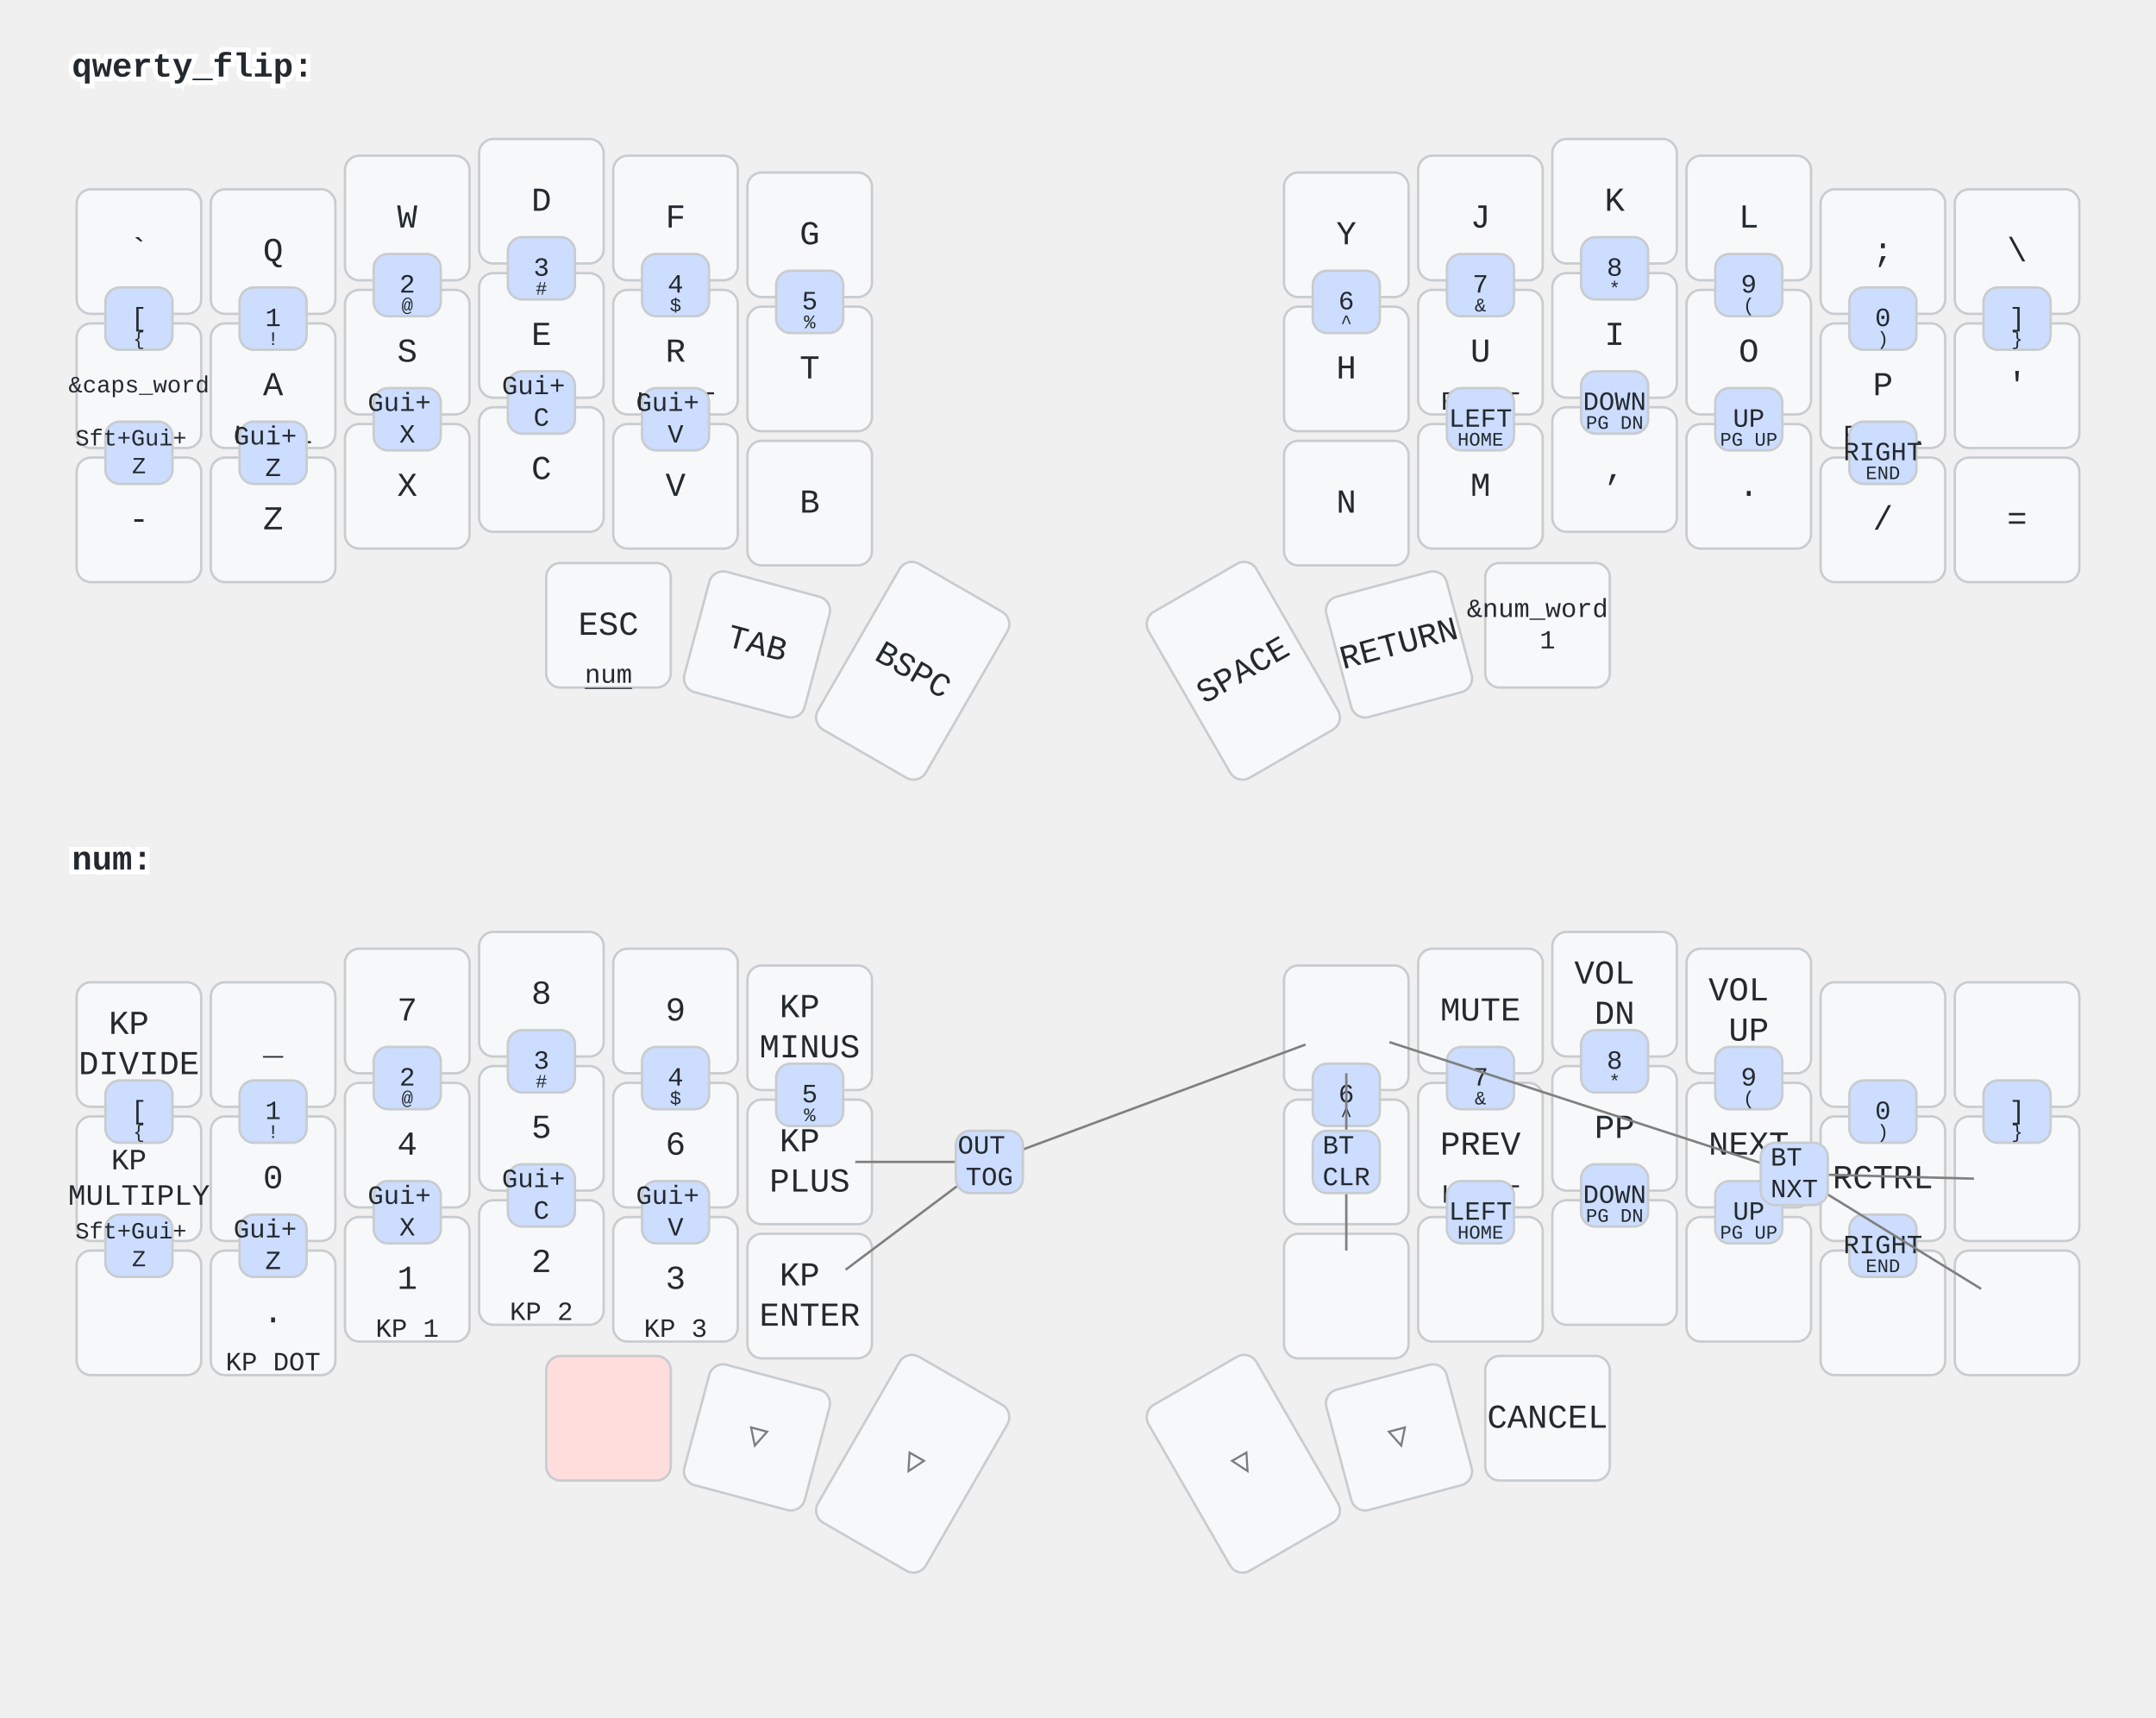
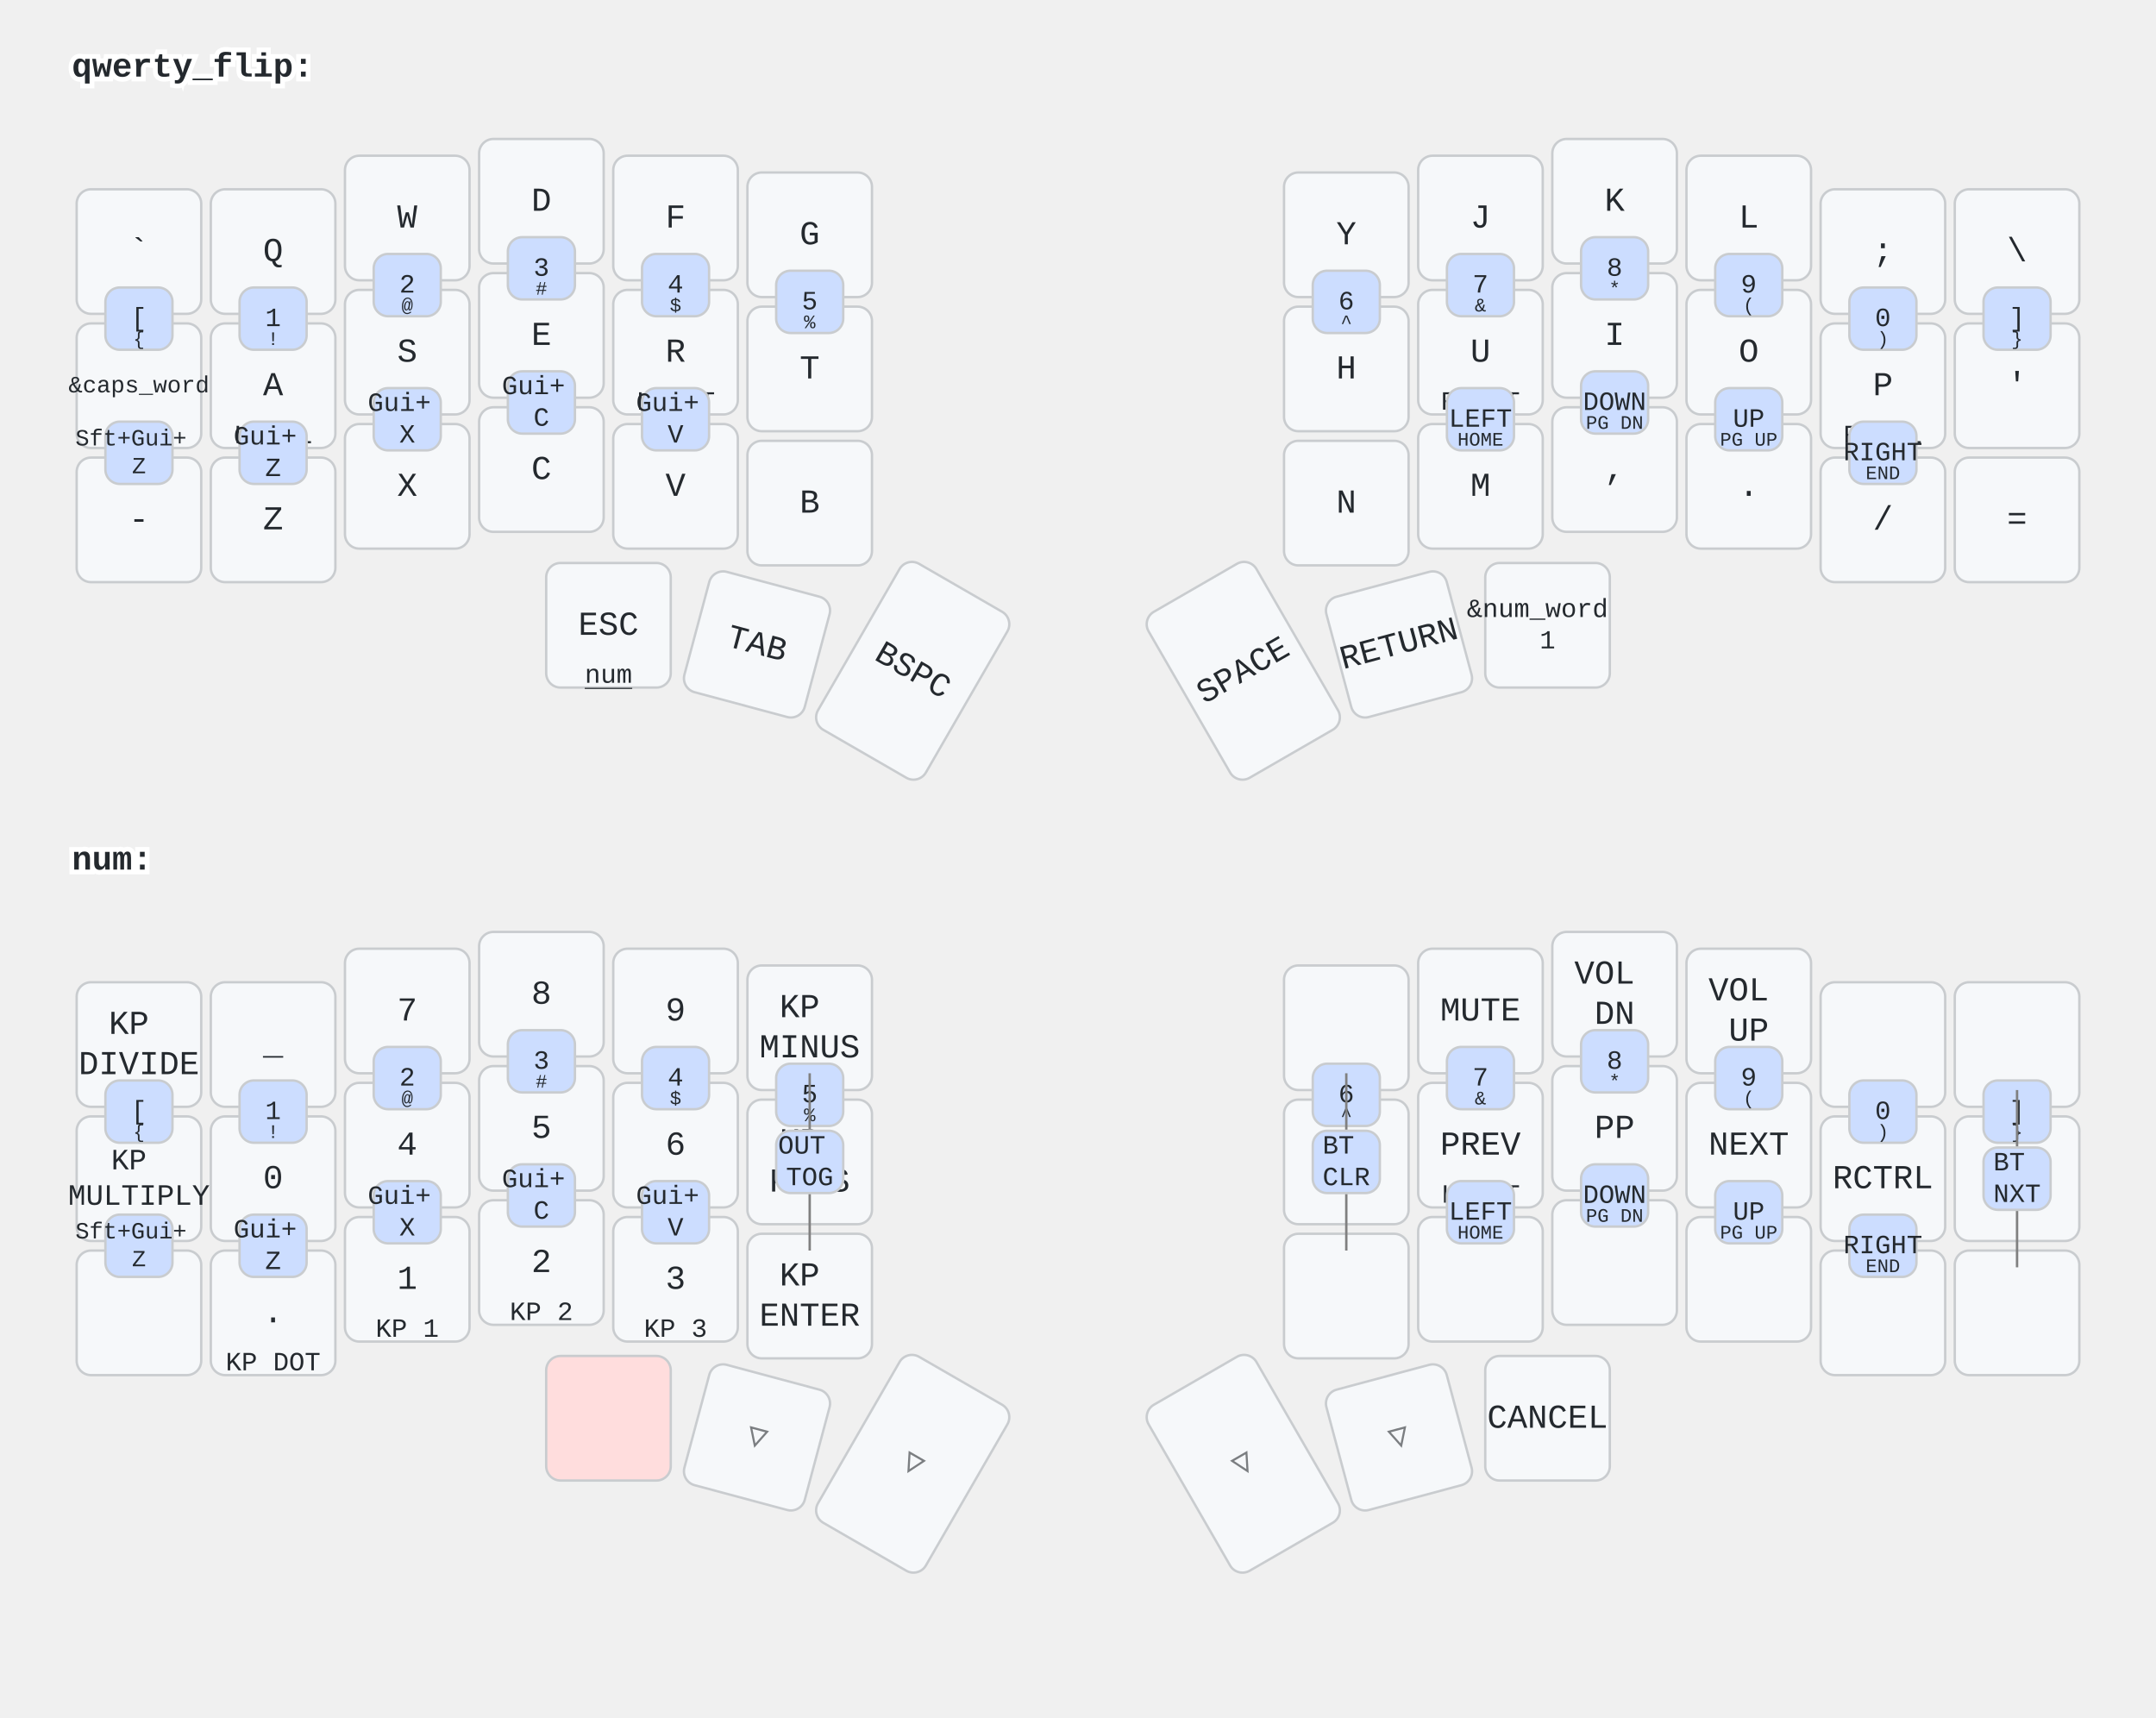
<svg xmlns="http://www.w3.org/2000/svg" width="900" height="717" viewBox="0 0 900 717" class="keymap">
  <style>/* inherit to force styles through use tags */
svg path {
    fill: inherit;
}

/* font and background color specifications */
svg.keymap {
    font-family: SFMono-Regular,Consolas,Liberation Mono,Menlo,monospace;
    font-size: 14px;
    font-kerning: normal;
    text-rendering: optimizeLegibility;
    fill: #24292e;
}

/* default key styling */
rect.key {
    fill: #f6f8fa;
}

rect.key, rect.combo {
    stroke: #c9cccf;
    stroke-width: 1;
}

/* default key side styling, only used is draw_key_sides is set */
rect.side {
    filter: brightness(90%);
}

/* color accent for combo boxes */
rect.combo, rect.combo-separate {
    fill: #cdf;
}

/* color accent for held keys */
rect.held, rect.combo.held {
    fill: #fdd;
}

/* color accent for ghost (optional) keys */
rect.ghost, rect.combo.ghost {
    stroke-dasharray: 4, 4;
    stroke-width: 2;
}

text {
    text-anchor: middle;
    dominant-baseline: middle;
}

/* styling for layer labels */
text.label {
    font-weight: bold;
    text-anchor: start;
    stroke: white;
    stroke-width: 4;
    paint-order: stroke;
}

/* styling for optional footer */
text.footer {
    text-anchor: end;
    dominant-baseline: auto;
    stroke: white;
    stroke-width: 4;
    paint-order: stroke;
}

/* styling for combo tap, and key hold/shifted label text */
text.combo, text.hold, text.shifted {
    font-size: 11px;
}

text.hold {
    text-anchor: middle;
    dominant-baseline: auto;
}

text.shifted {
    text-anchor: middle;
    dominant-baseline: hanging;
}

text.layer-activator {
    text-decoration: underline;
}

/* styling for hold/shifted label text in combo box */
text.combo.hold, text.combo.shifted {
    font-size: 8px;
}

/* lighter symbol for transparent keys */
text.trans {
    fill: #7b7e81;
}

/* styling for combo dendrons */
path.combo {
    stroke-width: 1;
    stroke: gray;
    fill: none;
}

/* Start Tabler Icons Cleanup */
/* cannot use height/width with glyphs */
.icon-tabler &gt; path {
    fill: inherit;
    stroke: inherit;
    stroke-width: 2;
}
/* hide tabler's default box */
.icon-tabler &gt; path[stroke="none"][fill="none"] {
    visibility: hidden;
}
/* End Tabler Icons Cleanup */
</style>
  <g transform="translate(30, 0)" class="layer-qwerty_flip">
    <text x="0" y="28" class="label" id="qwerty_flip">qwerty_flip:</text>
    <g transform="translate(0, 56)">
      <g transform="translate(28, 49)" class="key keypos-0">
        <rect rx="6" ry="6" x="-26" y="-26" width="52" height="52" class="key" />
        <text x="0" y="0" class="key tap">`</text>
        <text x="0" y="24" class="key hold">F1</text>
      </g>
      <g transform="translate(84, 49)" class="key keypos-1">
        <rect rx="6" ry="6" x="-26" y="-26" width="52" height="52" class="key" />
        <text x="0" y="0" class="key tap">Q</text>
        <text x="0" y="24" class="key hold">F2</text>
      </g>
      <g transform="translate(140, 35)" class="key keypos-2">
        <rect rx="6" ry="6" x="-26" y="-26" width="52" height="52" class="key" />
        <text x="0" y="0" class="key tap">W</text>
        <text x="0" y="24" class="key hold">F3</text>
      </g>
      <g transform="translate(196, 28)" class="key keypos-3">
        <rect rx="6" ry="6" x="-26" y="-26" width="52" height="52" class="key" />
        <text x="0" y="0" class="key tap">D</text>
        <text x="0" y="24" class="key hold">F4</text>
      </g>
      <g transform="translate(252, 35)" class="key keypos-4">
        <rect rx="6" ry="6" x="-26" y="-26" width="52" height="52" class="key" />
        <text x="0" y="0" class="key tap">F</text>
        <text x="0" y="24" class="key hold">F5</text>
      </g>
      <g transform="translate(308, 42)" class="key keypos-5">
        <rect rx="6" ry="6" x="-26" y="-26" width="52" height="52" class="key" />
        <text x="0" y="0" class="key tap">G</text>
        <text x="0" y="24" class="key hold">F6</text>
      </g>
      <g transform="translate(532, 42)" class="key keypos-6">
        <rect rx="6" ry="6" x="-26" y="-26" width="52" height="52" class="key" />
        <text x="0" y="0" class="key tap">Y</text>
        <text x="0" y="24" class="key hold">F7</text>
      </g>
      <g transform="translate(588, 35)" class="key keypos-7">
        <rect rx="6" ry="6" x="-26" y="-26" width="52" height="52" class="key" />
        <text x="0" y="0" class="key tap">J</text>
        <text x="0" y="24" class="key hold">F8</text>
      </g>
      <g transform="translate(644, 28)" class="key keypos-8">
        <rect rx="6" ry="6" x="-26" y="-26" width="52" height="52" class="key" />
        <text x="0" y="0" class="key tap">K</text>
        <text x="0" y="24" class="key hold">F9</text>
      </g>
      <g transform="translate(700, 35)" class="key keypos-9">
        <rect rx="6" ry="6" x="-26" y="-26" width="52" height="52" class="key" />
        <text x="0" y="0" class="key tap">L</text>
        <text x="0" y="24" class="key hold">F10</text>
      </g>
      <g transform="translate(756, 49)" class="key keypos-10">
        <rect rx="6" ry="6" x="-26" y="-26" width="52" height="52" class="key" />
        <text x="0" y="0" class="key tap">;</text>
        <text x="0" y="24" class="key hold">F11</text>
      </g>
      <g transform="translate(812, 49)" class="key keypos-11">
        <rect rx="6" ry="6" x="-26" y="-26" width="52" height="52" class="key" />
        <text x="0" y="0" class="key tap">\</text>
        <text x="0" y="24" class="key hold">F12</text>
      </g>
      <g transform="translate(28, 105)" class="key keypos-12">
        <rect rx="6" ry="6" x="-26" y="-26" width="52" height="52" class="key" />
        <text x="0" y="0" class="key tap">
          <tspan style="font-size: 70%">&amp;caps_word</tspan>
        </text>
      </g>
      <g transform="translate(84, 105)" class="key keypos-13">
        <rect rx="6" ry="6" x="-26" y="-26" width="52" height="52" class="key" />
        <text x="0" y="0" class="key tap">A</text>
        <text x="0" y="24" class="key hold">LCTRL</text>
      </g>
      <g transform="translate(140, 91)" class="key keypos-14">
        <rect rx="6" ry="6" x="-26" y="-26" width="52" height="52" class="key" />
        <text x="0" y="0" class="key tap">S</text>
        <text x="0" y="24" class="key hold">LALT</text>
      </g>
      <g transform="translate(196, 84)" class="key keypos-15">
        <rect rx="6" ry="6" x="-26" y="-26" width="52" height="52" class="key" />
        <text x="0" y="0" class="key tap">E</text>
        <text x="0" y="24" class="key hold">LGUI</text>
      </g>
      <g transform="translate(252, 91)" class="key keypos-16">
        <rect rx="6" ry="6" x="-26" y="-26" width="52" height="52" class="key" />
        <text x="0" y="0" class="key tap">R</text>
        <text x="0" y="24" class="key hold">LSHFT</text>
      </g>
      <g transform="translate(308, 98)" class="key keypos-17">
        <rect rx="6" ry="6" x="-26" y="-26" width="52" height="52" class="key" />
        <text x="0" y="0" class="key tap">T</text>
      </g>
      <g transform="translate(532, 98)" class="key keypos-18">
        <rect rx="6" ry="6" x="-26" y="-26" width="52" height="52" class="key" />
        <text x="0" y="0" class="key tap">H</text>
      </g>
      <g transform="translate(588, 91)" class="key keypos-19">
        <rect rx="6" ry="6" x="-26" y="-26" width="52" height="52" class="key" />
        <text x="0" y="0" class="key tap">U</text>
        <text x="0" y="24" class="key hold">RSHFT</text>
      </g>
      <g transform="translate(644, 84)" class="key keypos-20">
        <rect rx="6" ry="6" x="-26" y="-26" width="52" height="52" class="key" />
        <text x="0" y="0" class="key tap">I</text>
        <text x="0" y="24" class="key hold">RGUI</text>
      </g>
      <g transform="translate(700, 91)" class="key keypos-21">
        <rect rx="6" ry="6" x="-26" y="-26" width="52" height="52" class="key" />
        <text x="0" y="0" class="key tap">O</text>
        <text x="0" y="24" class="key hold">RALT</text>
      </g>
      <g transform="translate(756, 105)" class="key keypos-22">
        <rect rx="6" ry="6" x="-26" y="-26" width="52" height="52" class="key" />
        <text x="0" y="0" class="key tap">P</text>
        <text x="0" y="24" class="key hold">RCTRL</text>
      </g>
      <g transform="translate(812, 105)" class="key keypos-23">
        <rect rx="6" ry="6" x="-26" y="-26" width="52" height="52" class="key" />
        <text x="0" y="0" class="key tap">'</text>
      </g>
      <g transform="translate(28, 161)" class="key keypos-24">
        <rect rx="6" ry="6" x="-26" y="-26" width="52" height="52" class="key" />
        <text x="0" y="0" class="key tap">-</text>
      </g>
      <g transform="translate(84, 161)" class="key keypos-25">
        <rect rx="6" ry="6" x="-26" y="-26" width="52" height="52" class="key" />
        <text x="0" y="0" class="key tap">Z</text>
      </g>
      <g transform="translate(140, 147)" class="key keypos-26">
        <rect rx="6" ry="6" x="-26" y="-26" width="52" height="52" class="key" />
        <text x="0" y="0" class="key tap">X</text>
      </g>
      <g transform="translate(196, 140)" class="key keypos-27">
        <rect rx="6" ry="6" x="-26" y="-26" width="52" height="52" class="key" />
        <text x="0" y="0" class="key tap">C</text>
      </g>
      <g transform="translate(252, 147)" class="key keypos-28">
        <rect rx="6" ry="6" x="-26" y="-26" width="52" height="52" class="key" />
        <text x="0" y="0" class="key tap">V</text>
      </g>
      <g transform="translate(308, 154)" class="key keypos-29">
        <rect rx="6" ry="6" x="-26" y="-26" width="52" height="52" class="key" />
        <text x="0" y="0" class="key tap">B</text>
      </g>
      <g transform="translate(532, 154)" class="key keypos-30">
        <rect rx="6" ry="6" x="-26" y="-26" width="52" height="52" class="key" />
        <text x="0" y="0" class="key tap">N</text>
      </g>
      <g transform="translate(588, 147)" class="key keypos-31">
        <rect rx="6" ry="6" x="-26" y="-26" width="52" height="52" class="key" />
        <text x="0" y="0" class="key tap">M</text>
      </g>
      <g transform="translate(644, 140)" class="key keypos-32">
        <rect rx="6" ry="6" x="-26" y="-26" width="52" height="52" class="key" />
        <text x="0" y="0" class="key tap">,</text>
      </g>
      <g transform="translate(700, 147)" class="key keypos-33">
        <rect rx="6" ry="6" x="-26" y="-26" width="52" height="52" class="key" />
        <text x="0" y="0" class="key tap">.</text>
      </g>
      <g transform="translate(756, 161)" class="key keypos-34">
        <rect rx="6" ry="6" x="-26" y="-26" width="52" height="52" class="key" />
        <text x="0" y="0" class="key tap">/</text>
      </g>
      <g transform="translate(812, 161)" class="key keypos-35">
        <rect rx="6" ry="6" x="-26" y="-26" width="52" height="52" class="key" />
        <text x="0" y="0" class="key tap">=</text>
      </g>
      <g transform="translate(224, 205)" class="key keypos-36">
        <rect rx="6" ry="6" x="-26" y="-26" width="52" height="52" class="key" />
        <text x="0" y="0" class="key tap">ESC</text>
        <a href="#num">
          <text x="0" y="24" class="key hold layer-activator">num</text>
        </a>
      </g>
      <g transform="translate(286, 213) rotate(15.0)" class="key keypos-37">
        <rect rx="6" ry="6" x="-26" y="-26" width="52" height="52" class="key" />
        <text x="0" y="0" class="key tap">TAB</text>
      </g>
      <g transform="translate(351, 224) rotate(30.0)" class="key keypos-38">
        <rect rx="6" ry="6" x="-26" y="-40" width="52" height="80" class="key" />
        <text x="0" y="0" class="key tap">BSPC</text>
      </g>
      <g transform="translate(489, 224) rotate(-30.0)" class="key keypos-39">
        <rect rx="6" ry="6" x="-26" y="-40" width="52" height="80" class="key" />
        <text x="0" y="0" class="key tap">SPACE</text>
      </g>
      <g transform="translate(554, 213) rotate(-15.0)" class="key keypos-40">
        <rect rx="6" ry="6" x="-26" y="-26" width="52" height="52" class="key" />
        <text x="0" y="0" class="key tap">RETURN</text>
      </g>
      <g transform="translate(616, 205)" class="key keypos-41">
        <rect rx="6" ry="6" x="-26" y="-26" width="52" height="52" class="key" />
        <text x="0" y="0" class="key tap">
          <tspan x="0" dy="-0.6em" style="font-size: 78%">&amp;num_word</tspan>
          <tspan x="0" dy="1.2em" style="font-size: 78%">1</tspan>
        </text>
      </g>
      <g class="combo combopos-0">
        <rect rx="6" ry="6" x="14" y="64" width="28" height="26" class="combo" />
        <text x="28" y="77" class="combo tap">[</text>
        <text x="28" y="88" class="combo hold">{</text>
      </g>
      <g class="combo combopos-1">
        <rect rx="6" ry="6" x="798" y="64" width="28" height="26" class="combo" />
        <text x="812" y="77" class="combo tap">]</text>
        <text x="812" y="88" class="combo hold">}</text>
      </g>
      <g class="combo combopos-2">
        <rect rx="6" ry="6" x="70" y="64" width="28" height="26" class="combo" />
        <text x="84" y="77" class="combo tap">1</text>
        <text x="84" y="88" class="combo hold">!</text>
      </g>
      <g class="combo combopos-3">
        <rect rx="6" ry="6" x="126" y="50" width="28" height="26" class="combo" />
        <text x="140" y="63" class="combo tap">2</text>
        <text x="140" y="74" class="combo hold">@</text>
      </g>
      <g class="combo combopos-4">
        <rect rx="6" ry="6" x="182" y="43" width="28" height="26" class="combo" />
        <text x="196" y="56" class="combo tap">3</text>
        <text x="196" y="67" class="combo hold">#</text>
      </g>
      <g class="combo combopos-5">
        <rect rx="6" ry="6" x="238" y="50" width="28" height="26" class="combo" />
        <text x="252" y="63" class="combo tap">4</text>
        <text x="252" y="74" class="combo hold">$</text>
      </g>
      <g class="combo combopos-6">
        <rect rx="6" ry="6" x="294" y="57" width="28" height="26" class="combo" />
        <text x="308" y="70" class="combo tap">5</text>
        <text x="308" y="81" class="combo hold">%</text>
      </g>
      <g class="combo combopos-7">
        <rect rx="6" ry="6" x="518" y="57" width="28" height="26" class="combo" />
        <text x="532" y="70" class="combo tap">6</text>
        <text x="532" y="81" class="combo hold">^</text>
      </g>
      <g class="combo combopos-8">
        <rect rx="6" ry="6" x="574" y="50" width="28" height="26" class="combo" />
        <text x="588" y="63" class="combo tap">7</text>
        <text x="588" y="74" class="combo hold">&amp;</text>
      </g>
      <g class="combo combopos-9">
        <rect rx="6" ry="6" x="630" y="43" width="28" height="26" class="combo" />
        <text x="644" y="56" class="combo tap">8</text>
        <text x="644" y="67" class="combo hold">*</text>
      </g>
      <g class="combo combopos-10">
        <rect rx="6" ry="6" x="686" y="50" width="28" height="26" class="combo" />
        <text x="700" y="63" class="combo tap">9</text>
        <text x="700" y="74" class="combo hold">(</text>
      </g>
      <g class="combo combopos-11">
        <rect rx="6" ry="6" x="742" y="64" width="28" height="26" class="combo" />
        <text x="756" y="77" class="combo tap">0</text>
        <text x="756" y="88" class="combo hold">)</text>
      </g>
      <g class="combo combopos-12">
        <rect rx="6" ry="6" x="14" y="120" width="28" height="26" class="combo" />
        <text x="28" y="133" class="combo tap">
          <tspan x="28" dy="-0.6em" style="font-size: 88%">Sft+Gui+</tspan>
          <tspan x="28" dy="1.2em" style="font-size: 88%">Z</tspan>
        </text>
      </g>
      <g class="combo combopos-13">
        <rect rx="6" ry="6" x="70" y="120" width="28" height="26" class="combo" />
        <text x="84" y="133" class="combo tap">
          <tspan x="84" dy="-0.6em">Gui+</tspan>
          <tspan x="84" dy="1.2em">Z</tspan>
        </text>
      </g>
      <g class="combo combopos-14">
        <rect rx="6" ry="6" x="126" y="106" width="28" height="26" class="combo" />
        <text x="140" y="119" class="combo tap">
          <tspan x="140" dy="-0.6em">Gui+</tspan>
          <tspan x="140" dy="1.2em">X</tspan>
        </text>
      </g>
      <g class="combo combopos-15">
        <rect rx="6" ry="6" x="182" y="99" width="28" height="26" class="combo" />
        <text x="196" y="112" class="combo tap">
          <tspan x="196" dy="-0.6em">Gui+</tspan>
          <tspan x="196" dy="1.2em">C</tspan>
        </text>
      </g>
      <g class="combo combopos-16">
        <rect rx="6" ry="6" x="238" y="106" width="28" height="26" class="combo" />
        <text x="252" y="119" class="combo tap">
          <tspan x="252" dy="-0.6em">Gui+</tspan>
          <tspan x="252" dy="1.2em">V</tspan>
        </text>
      </g>
      <g class="combo combopos-17">
        <rect rx="6" ry="6" x="574" y="106" width="28" height="26" class="combo" />
        <text x="588" y="119" class="combo tap">LEFT</text>
        <text x="588" y="130" class="combo hold">HOME</text>
      </g>
      <g class="combo combopos-18">
        <rect rx="6" ry="6" x="630" y="99" width="28" height="26" class="combo" />
        <text x="644" y="112" class="combo tap">DOWN</text>
        <text x="644" y="123" class="combo hold">PG DN</text>
      </g>
      <g class="combo combopos-19">
        <rect rx="6" ry="6" x="686" y="106" width="28" height="26" class="combo" />
        <text x="700" y="119" class="combo tap">UP</text>
        <text x="700" y="130" class="combo hold">PG UP</text>
      </g>
      <g class="combo combopos-20">
        <rect rx="6" ry="6" x="742" y="120" width="28" height="26" class="combo" />
        <text x="756" y="133" class="combo tap">RIGHT</text>
        <text x="756" y="144" class="combo hold">END</text>
      </g>
    </g>
  </g>
  <g transform="translate(30, 331)" class="layer-num">
    <text x="0" y="28" class="label" id="num">num:</text>
    <g transform="translate(0, 56)">
      <g transform="translate(28, 49)" class="key keypos-0">
        <rect rx="6" ry="6" x="-26" y="-26" width="52" height="52" class="key" />
        <text x="0" y="0" class="key tap">
          <tspan x="0" dy="-0.6em">KP</tspan>
          <tspan x="0" dy="1.2em">DIVIDE</tspan>
        </text>
      </g>
      <g transform="translate(84, 49)" class="key keypos-1">
        <rect rx="6" ry="6" x="-26" y="-26" width="52" height="52" class="key" />
        <text x="0" y="0" class="key tap">_</text>
      </g>
      <g transform="translate(140, 35)" class="key keypos-2">
        <rect rx="6" ry="6" x="-26" y="-26" width="52" height="52" class="key" />
        <text x="0" y="0" class="key tap">7</text>
        <text x="0" y="24" class="key hold">KP 7</text>
      </g>
      <g transform="translate(196, 28)" class="key keypos-3">
        <rect rx="6" ry="6" x="-26" y="-26" width="52" height="52" class="key" />
        <text x="0" y="0" class="key tap">8</text>
        <text x="0" y="24" class="key hold">KP 8</text>
      </g>
      <g transform="translate(252, 35)" class="key keypos-4">
        <rect rx="6" ry="6" x="-26" y="-26" width="52" height="52" class="key" />
        <text x="0" y="0" class="key tap">9</text>
        <text x="0" y="24" class="key hold">KP 9</text>
      </g>
      <g transform="translate(308, 42)" class="key keypos-5">
        <rect rx="6" ry="6" x="-26" y="-26" width="52" height="52" class="key" />
        <text x="0" y="0" class="key tap">
          <tspan x="0" dy="-0.6em">KP</tspan>
          <tspan x="0" dy="1.2em">MINUS</tspan>
        </text>
      </g>
      <g transform="translate(532, 42)" class="key keypos-6">
        <rect rx="6" ry="6" x="-26" y="-26" width="52" height="52" class="key" />
      </g>
      <g transform="translate(588, 35)" class="key keypos-7">
        <rect rx="6" ry="6" x="-26" y="-26" width="52" height="52" class="key" />
        <text x="0" y="0" class="key tap">MUTE</text>
      </g>
      <g transform="translate(644, 28)" class="key keypos-8">
        <rect rx="6" ry="6" x="-26" y="-26" width="52" height="52" class="key" />
        <text x="0" y="0" class="key tap">
          <tspan x="0" dy="-0.6em">VOL</tspan>
          <tspan x="0" dy="1.2em">DN</tspan>
        </text>
      </g>
      <g transform="translate(700, 35)" class="key keypos-9">
        <rect rx="6" ry="6" x="-26" y="-26" width="52" height="52" class="key" />
        <text x="0" y="0" class="key tap">
          <tspan x="0" dy="-0.6em">VOL</tspan>
          <tspan x="0" dy="1.2em">UP</tspan>
        </text>
      </g>
      <g transform="translate(756, 49)" class="key keypos-10">
        <rect rx="6" ry="6" x="-26" y="-26" width="52" height="52" class="key" />
      </g>
      <g transform="translate(812, 49)" class="key keypos-11">
        <rect rx="6" ry="6" x="-26" y="-26" width="52" height="52" class="key" />
      </g>
      <g transform="translate(28, 105)" class="key keypos-12">
        <rect rx="6" ry="6" x="-26" y="-26" width="52" height="52" class="key" />
        <text x="0" y="0" class="key tap">
          <tspan x="0" dy="-0.6em" style="font-size: 88%">KP</tspan>
          <tspan x="0" dy="1.2em" style="font-size: 88%">MULTIPLY</tspan>
        </text>
      </g>
      <g transform="translate(84, 105)" class="key keypos-13">
        <rect rx="6" ry="6" x="-26" y="-26" width="52" height="52" class="key" />
        <text x="0" y="0" class="key tap">0</text>
        <text x="0" y="24" class="key hold">KP 0</text>
      </g>
      <g transform="translate(140, 91)" class="key keypos-14">
        <rect rx="6" ry="6" x="-26" y="-26" width="52" height="52" class="key" />
        <text x="0" y="0" class="key tap">4</text>
        <text x="0" y="24" class="key hold">KP 4</text>
      </g>
      <g transform="translate(196, 84)" class="key keypos-15">
        <rect rx="6" ry="6" x="-26" y="-26" width="52" height="52" class="key" />
        <text x="0" y="0" class="key tap">5</text>
        <text x="0" y="24" class="key hold">KP 5</text>
      </g>
      <g transform="translate(252, 91)" class="key keypos-16">
        <rect rx="6" ry="6" x="-26" y="-26" width="52" height="52" class="key" />
        <text x="0" y="0" class="key tap">6</text>
        <text x="0" y="24" class="key hold">KP 6</text>
      </g>
      <g transform="translate(308, 98)" class="key keypos-17">
        <rect rx="6" ry="6" x="-26" y="-26" width="52" height="52" class="key" />
        <text x="0" y="0" class="key tap">
          <tspan x="0" dy="-0.6em">KP</tspan>
          <tspan x="0" dy="1.2em">PLUS</tspan>
        </text>
      </g>
      <g transform="translate(532, 98)" class="key keypos-18">
        <rect rx="6" ry="6" x="-26" y="-26" width="52" height="52" class="key" />
      </g>
      <g transform="translate(588, 91)" class="key keypos-19">
        <rect rx="6" ry="6" x="-26" y="-26" width="52" height="52" class="key" />
        <text x="0" y="0" class="key tap">PREV</text>
        <text x="0" y="24" class="key hold">LSHFT</text>
      </g>
      <g transform="translate(644, 84)" class="key keypos-20">
        <rect rx="6" ry="6" x="-26" y="-26" width="52" height="52" class="key" />
        <text x="0" y="0" class="key tap">PP</text>
        <text x="0" y="24" class="key hold">RGUI</text>
      </g>
      <g transform="translate(700, 91)" class="key keypos-21">
        <rect rx="6" ry="6" x="-26" y="-26" width="52" height="52" class="key" />
        <text x="0" y="0" class="key tap">NEXT</text>
        <text x="0" y="24" class="key hold">RALT</text>
      </g>
      <g transform="translate(756, 105)" class="key keypos-22">
        <rect rx="6" ry="6" x="-26" y="-26" width="52" height="52" class="key" />
        <text x="0" y="0" class="key tap">RCTRL</text>
      </g>
      <g transform="translate(812, 105)" class="key keypos-23">
        <rect rx="6" ry="6" x="-26" y="-26" width="52" height="52" class="key" />
      </g>
      <g transform="translate(28, 161)" class="key keypos-24">
        <rect rx="6" ry="6" x="-26" y="-26" width="52" height="52" class="key" />
      </g>
      <g transform="translate(84, 161)" class="key keypos-25">
        <rect rx="6" ry="6" x="-26" y="-26" width="52" height="52" class="key" />
        <text x="0" y="0" class="key tap">.</text>
        <text x="0" y="24" class="key hold">KP DOT</text>
      </g>
      <g transform="translate(140, 147)" class="key keypos-26">
        <rect rx="6" ry="6" x="-26" y="-26" width="52" height="52" class="key" />
        <text x="0" y="0" class="key tap">1</text>
        <text x="0" y="24" class="key hold">KP 1</text>
      </g>
      <g transform="translate(196, 140)" class="key keypos-27">
        <rect rx="6" ry="6" x="-26" y="-26" width="52" height="52" class="key" />
        <text x="0" y="0" class="key tap">2</text>
        <text x="0" y="24" class="key hold">KP 2</text>
      </g>
      <g transform="translate(252, 147)" class="key keypos-28">
        <rect rx="6" ry="6" x="-26" y="-26" width="52" height="52" class="key" />
        <text x="0" y="0" class="key tap">3</text>
        <text x="0" y="24" class="key hold">KP 3</text>
      </g>
      <g transform="translate(308, 154)" class="key keypos-29">
        <rect rx="6" ry="6" x="-26" y="-26" width="52" height="52" class="key" />
        <text x="0" y="0" class="key tap">
          <tspan x="0" dy="-0.6em">KP</tspan>
          <tspan x="0" dy="1.2em">ENTER</tspan>
        </text>
      </g>
      <g transform="translate(532, 154)" class="key keypos-30">
        <rect rx="6" ry="6" x="-26" y="-26" width="52" height="52" class="key" />
      </g>
      <g transform="translate(588, 147)" class="key keypos-31">
        <rect rx="6" ry="6" x="-26" y="-26" width="52" height="52" class="key" />
      </g>
      <g transform="translate(644, 140)" class="key keypos-32">
        <rect rx="6" ry="6" x="-26" y="-26" width="52" height="52" class="key" />
      </g>
      <g transform="translate(700, 147)" class="key keypos-33">
        <rect rx="6" ry="6" x="-26" y="-26" width="52" height="52" class="key" />
      </g>
      <g transform="translate(756, 161)" class="key keypos-34">
        <rect rx="6" ry="6" x="-26" y="-26" width="52" height="52" class="key" />
      </g>
      <g transform="translate(812, 161)" class="key keypos-35">
        <rect rx="6" ry="6" x="-26" y="-26" width="52" height="52" class="key" />
      </g>
      <g transform="translate(224, 205)" class="key held keypos-36">
        <rect rx="6" ry="6" x="-26" y="-26" width="52" height="52" class="key held" />
      </g>
      <g transform="translate(286, 213) rotate(15.0)" class="key trans keypos-37">
        <rect rx="6" ry="6" x="-26" y="-26" width="52" height="52" class="key trans" />
        <text x="0" y="0" class="key trans tap">▽</text>
      </g>
      <g transform="translate(351, 224) rotate(30.0)" class="key trans keypos-38">
        <rect rx="6" ry="6" x="-26" y="-40" width="52" height="80" class="key trans" />
        <text x="0" y="0" class="key trans tap">▽</text>
      </g>
      <g transform="translate(489, 224) rotate(-30.0)" class="key trans keypos-39">
        <rect rx="6" ry="6" x="-26" y="-40" width="52" height="80" class="key trans" />
        <text x="0" y="0" class="key trans tap">▽</text>
      </g>
      <g transform="translate(554, 213) rotate(-15.0)" class="key trans keypos-40">
        <rect rx="6" ry="6" x="-26" y="-26" width="52" height="52" class="key trans" />
        <text x="0" y="0" class="key trans tap">▽</text>
      </g>
      <g transform="translate(616, 205)" class="key keypos-41">
        <rect rx="6" ry="6" x="-26" y="-26" width="52" height="52" class="key" />
        <text x="0" y="0" class="key tap">CANCEL</text>
      </g>
      <g class="combo combopos-0">
        <rect rx="6" ry="6" x="14" y="64" width="28" height="26" class="combo" />
        <text x="28" y="77" class="combo tap">[</text>
        <text x="28" y="88" class="combo hold">{</text>
      </g>
      <g class="combo combopos-1">
        <rect rx="6" ry="6" x="798" y="64" width="28" height="26" class="combo" />
        <text x="812" y="77" class="combo tap">]</text>
        <text x="812" y="88" class="combo hold">}</text>
      </g>
      <g class="combo combopos-2">
        <rect rx="6" ry="6" x="70" y="64" width="28" height="26" class="combo" />
        <text x="84" y="77" class="combo tap">1</text>
        <text x="84" y="88" class="combo hold">!</text>
      </g>
      <g class="combo combopos-3">
        <rect rx="6" ry="6" x="126" y="50" width="28" height="26" class="combo" />
        <text x="140" y="63" class="combo tap">2</text>
        <text x="140" y="74" class="combo hold">@</text>
      </g>
      <g class="combo combopos-4">
        <rect rx="6" ry="6" x="182" y="43" width="28" height="26" class="combo" />
        <text x="196" y="56" class="combo tap">3</text>
        <text x="196" y="67" class="combo hold">#</text>
      </g>
      <g class="combo combopos-5">
        <rect rx="6" ry="6" x="238" y="50" width="28" height="26" class="combo" />
        <text x="252" y="63" class="combo tap">4</text>
        <text x="252" y="74" class="combo hold">$</text>
      </g>
      <g class="combo combopos-6">
        <rect rx="6" ry="6" x="294" y="57" width="28" height="26" class="combo" />
        <text x="308" y="70" class="combo tap">5</text>
        <text x="308" y="81" class="combo hold">%</text>
      </g>
      <g class="combo combopos-7">
        <rect rx="6" ry="6" x="518" y="57" width="28" height="26" class="combo" />
        <text x="532" y="70" class="combo tap">6</text>
        <text x="532" y="81" class="combo hold">^</text>
      </g>
      <g class="combo combopos-8">
        <rect rx="6" ry="6" x="574" y="50" width="28" height="26" class="combo" />
        <text x="588" y="63" class="combo tap">7</text>
        <text x="588" y="74" class="combo hold">&amp;</text>
      </g>
      <g class="combo combopos-9">
        <rect rx="6" ry="6" x="630" y="43" width="28" height="26" class="combo" />
        <text x="644" y="56" class="combo tap">8</text>
        <text x="644" y="67" class="combo hold">*</text>
      </g>
      <g class="combo combopos-10">
        <rect rx="6" ry="6" x="686" y="50" width="28" height="26" class="combo" />
        <text x="700" y="63" class="combo tap">9</text>
        <text x="700" y="74" class="combo hold">(</text>
      </g>
      <g class="combo combopos-11">
        <rect rx="6" ry="6" x="742" y="64" width="28" height="26" class="combo" />
        <text x="756" y="77" class="combo tap">0</text>
        <text x="756" y="88" class="combo hold">)</text>
      </g>
      <g class="combo combopos-12">
        <rect rx="6" ry="6" x="14" y="120" width="28" height="26" class="combo" />
        <text x="28" y="133" class="combo tap">
          <tspan x="28" dy="-0.6em" style="font-size: 88%">Sft+Gui+</tspan>
          <tspan x="28" dy="1.2em" style="font-size: 88%">Z</tspan>
        </text>
      </g>
      <g class="combo combopos-13">
        <rect rx="6" ry="6" x="70" y="120" width="28" height="26" class="combo" />
        <text x="84" y="133" class="combo tap">
          <tspan x="84" dy="-0.6em">Gui+</tspan>
          <tspan x="84" dy="1.2em">Z</tspan>
        </text>
      </g>
      <g class="combo combopos-14">
        <rect rx="6" ry="6" x="126" y="106" width="28" height="26" class="combo" />
        <text x="140" y="119" class="combo tap">
          <tspan x="140" dy="-0.6em">Gui+</tspan>
          <tspan x="140" dy="1.2em">X</tspan>
        </text>
      </g>
      <g class="combo combopos-15">
        <rect rx="6" ry="6" x="182" y="99" width="28" height="26" class="combo" />
        <text x="196" y="112" class="combo tap">
          <tspan x="196" dy="-0.6em">Gui+</tspan>
          <tspan x="196" dy="1.2em">C</tspan>
        </text>
      </g>
      <g class="combo combopos-16">
        <rect rx="6" ry="6" x="238" y="106" width="28" height="26" class="combo" />
        <text x="252" y="119" class="combo tap">
          <tspan x="252" dy="-0.6em">Gui+</tspan>
          <tspan x="252" dy="1.2em">V</tspan>
        </text>
      </g>
      <g class="combo combopos-17">
        <rect rx="6" ry="6" x="574" y="106" width="28" height="26" class="combo" />
        <text x="588" y="119" class="combo tap">LEFT</text>
        <text x="588" y="130" class="combo hold">HOME</text>
      </g>
      <g class="combo combopos-18">
        <rect rx="6" ry="6" x="630" y="99" width="28" height="26" class="combo" />
        <text x="644" y="112" class="combo tap">DOWN</text>
        <text x="644" y="123" class="combo hold">PG DN</text>
      </g>
      <g class="combo combopos-19">
        <rect rx="6" ry="6" x="686" y="106" width="28" height="26" class="combo" />
        <text x="700" y="119" class="combo tap">UP</text>
        <text x="700" y="130" class="combo hold">PG UP</text>
      </g>
      <g class="combo combopos-20">
        <rect rx="6" ry="6" x="742" y="120" width="28" height="26" class="combo" />
        <text x="756" y="133" class="combo tap">RIGHT</text>
        <text x="756" y="144" class="combo hold">END</text>
      </g>
      <g class="combo combopos-21">
        <path d="M532,98 l0,-37" class="combo" />
        <path d="M532,98 l0,37" class="combo" />
        <rect rx="6" ry="6" x="518" y="85" width="28" height="26" class="combo" />
        <text x="532" y="98" class="combo tap">
          <tspan x="532" dy="-0.6em">BT</tspan>
          <tspan x="532" dy="1.2em">CLR</tspan>
        </text>
      </g>
      <g class="combo combopos-22">
-         <path d="M719,103 l-169,-55" class="combo" />
-         <path d="M719,103 l75,2" class="combo" />
-         <path d="M719,103 l78,48" class="combo" />
-         <rect rx="6" ry="6" x="705" y="90" width="28" height="26" class="combo" />
-         <text x="719" y="103" class="combo tap">
-           <tspan x="719" dy="-0.6em">BT</tspan>
-           <tspan x="719" dy="1.2em">NXT</tspan>
+         <path d="M812,105 l0,-37" class="combo" />
+         <path d="M812,105 l0,37" class="combo" />
+         <rect rx="6" ry="6" x="798" y="92" width="28" height="26" class="combo" />
+         <text x="812" y="105" class="combo tap">
+           <tspan x="812" dy="-0.6em">BT</tspan>
+           <tspan x="812" dy="1.2em">NXT</tspan>
        </text>
      </g>
      <g class="combo combopos-23">
-         <path d="M383,98 l132,-49" class="combo" />
-         <path d="M383,98 l-56,0" class="combo" />
-         <path d="M383,98 l-60,45" class="combo" />
-         <rect rx="6" ry="6" x="369" y="85" width="28" height="26" class="combo" />
-         <text x="383" y="98" class="combo tap">
-           <tspan x="383" dy="-0.6em">OUT</tspan>
-           <tspan x="383" dy="1.2em">TOG</tspan>
+         <path d="M308,98 l0,-37" class="combo" />
+         <path d="M308,98 l0,37" class="combo" />
+         <rect rx="6" ry="6" x="294" y="85" width="28" height="26" class="combo" />
+         <text x="308" y="98" class="combo tap">
+           <tspan x="308" dy="-0.6em">OUT</tspan>
+           <tspan x="308" dy="1.2em">TOG</tspan>
        </text>
      </g>
    </g>
  </g>
</svg>
